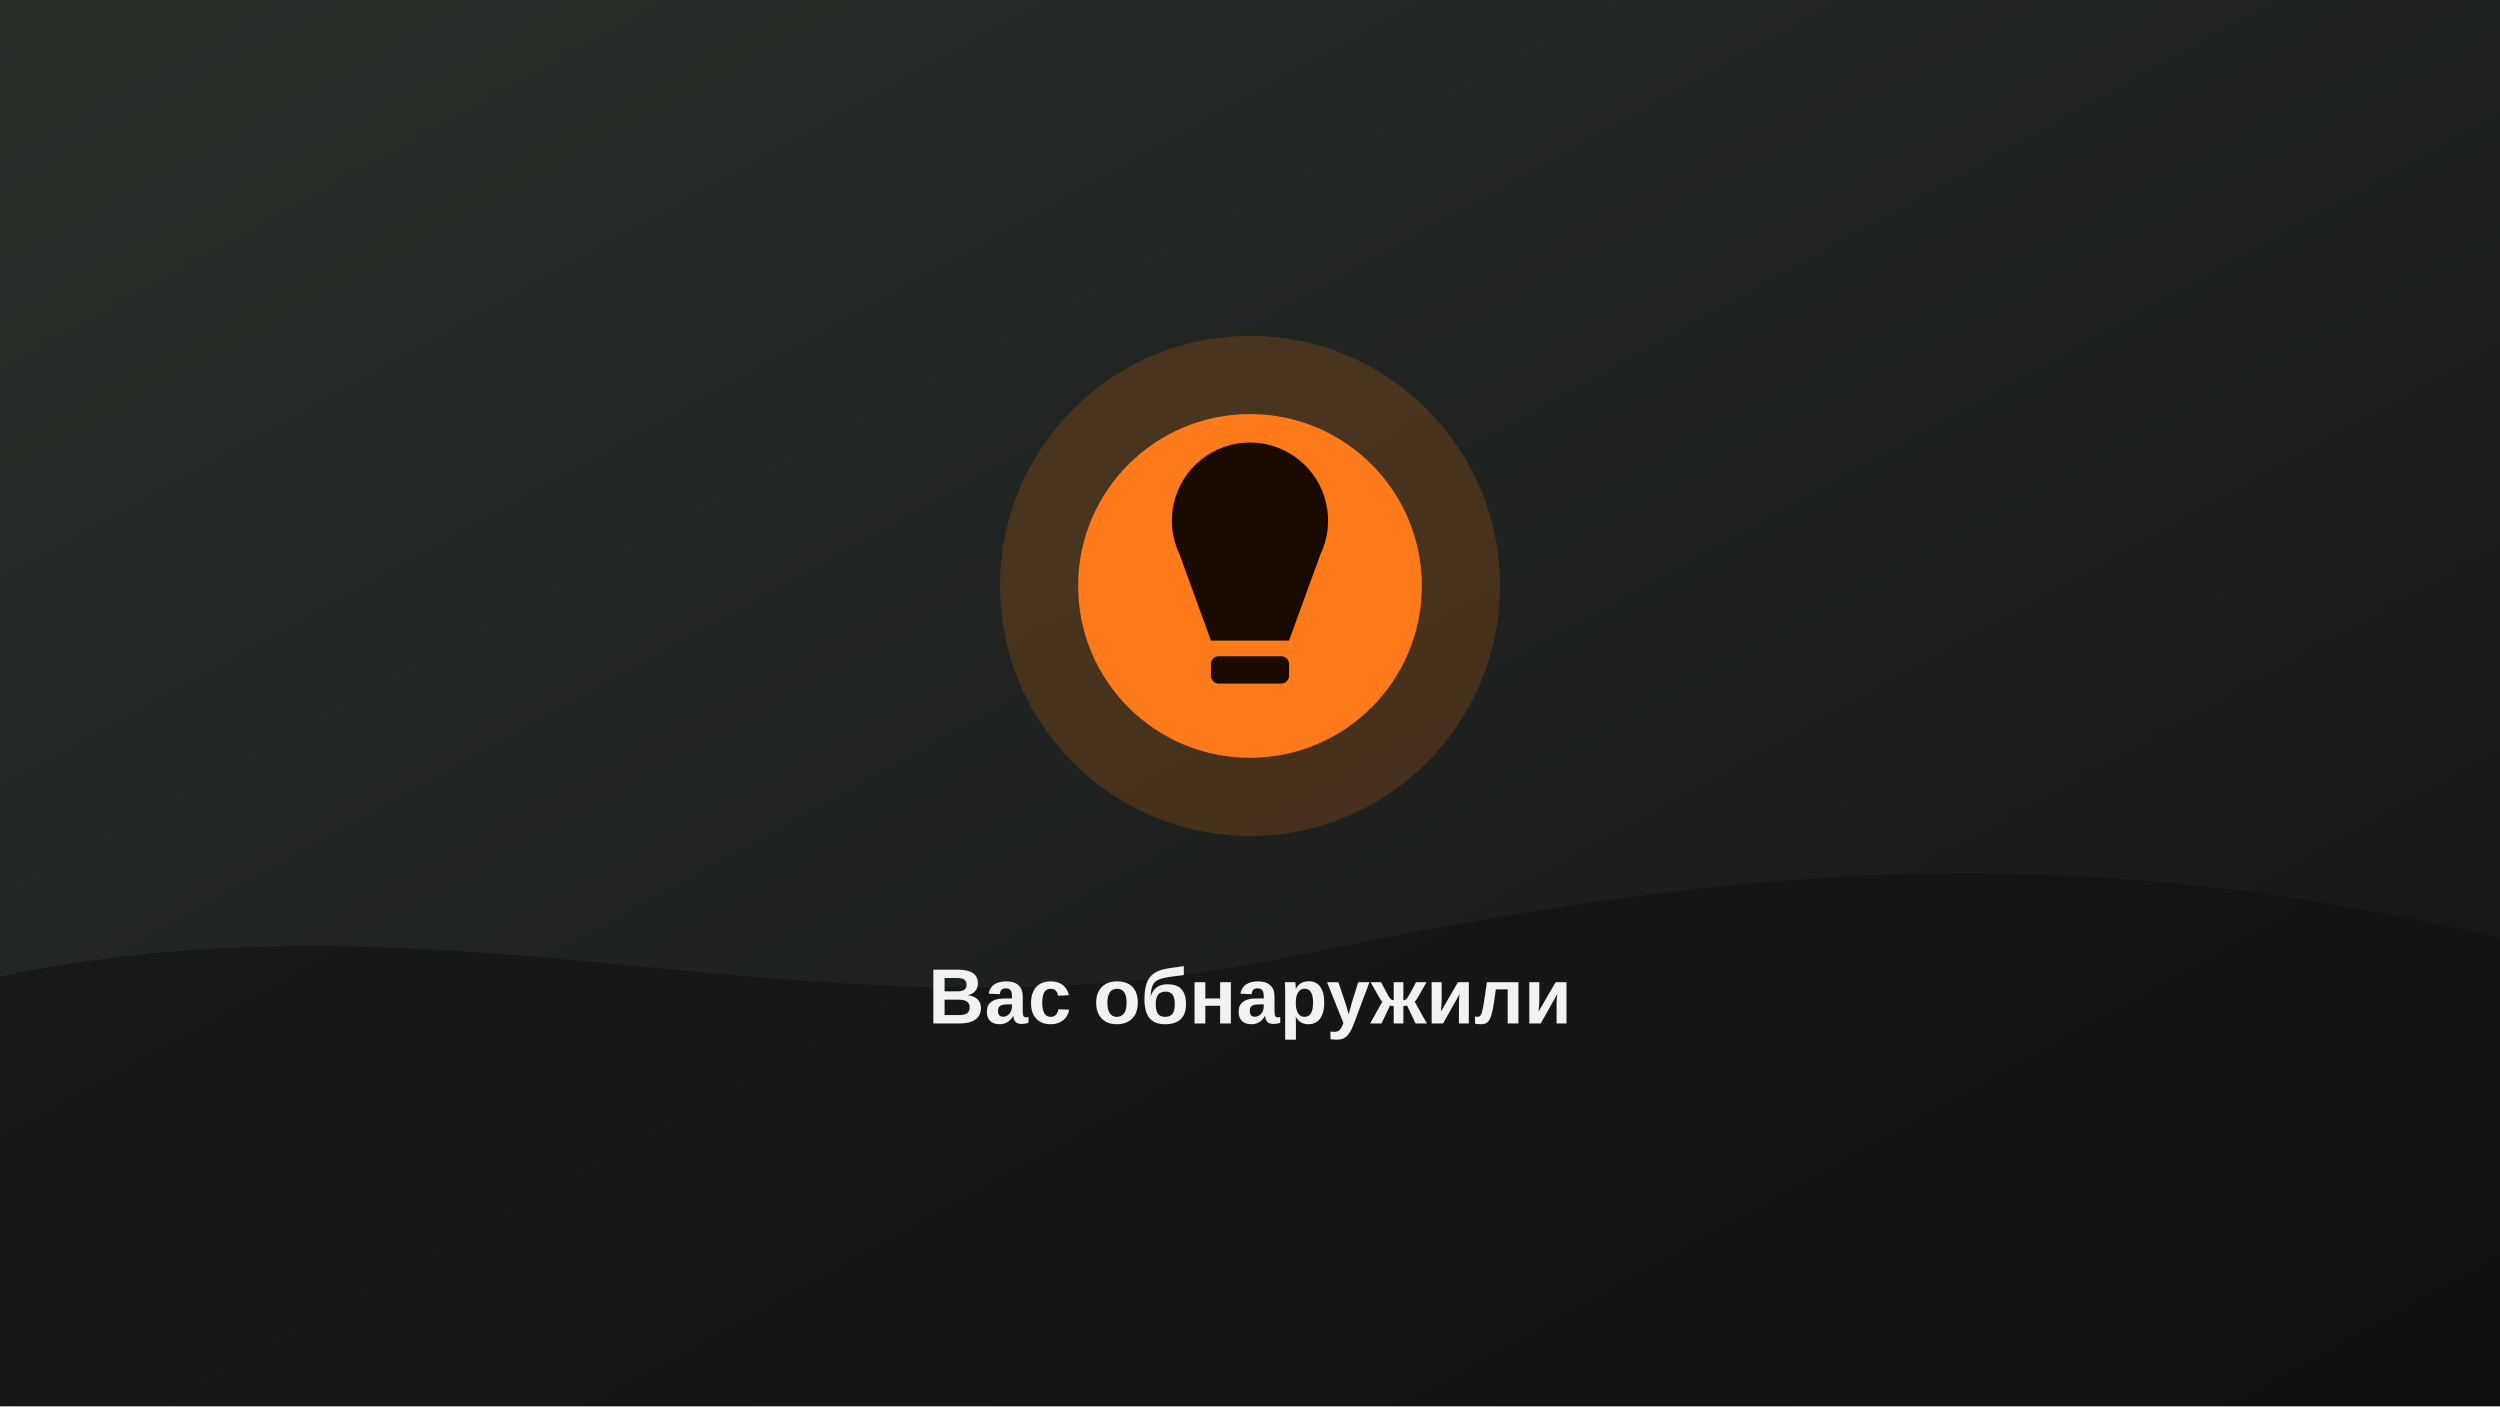
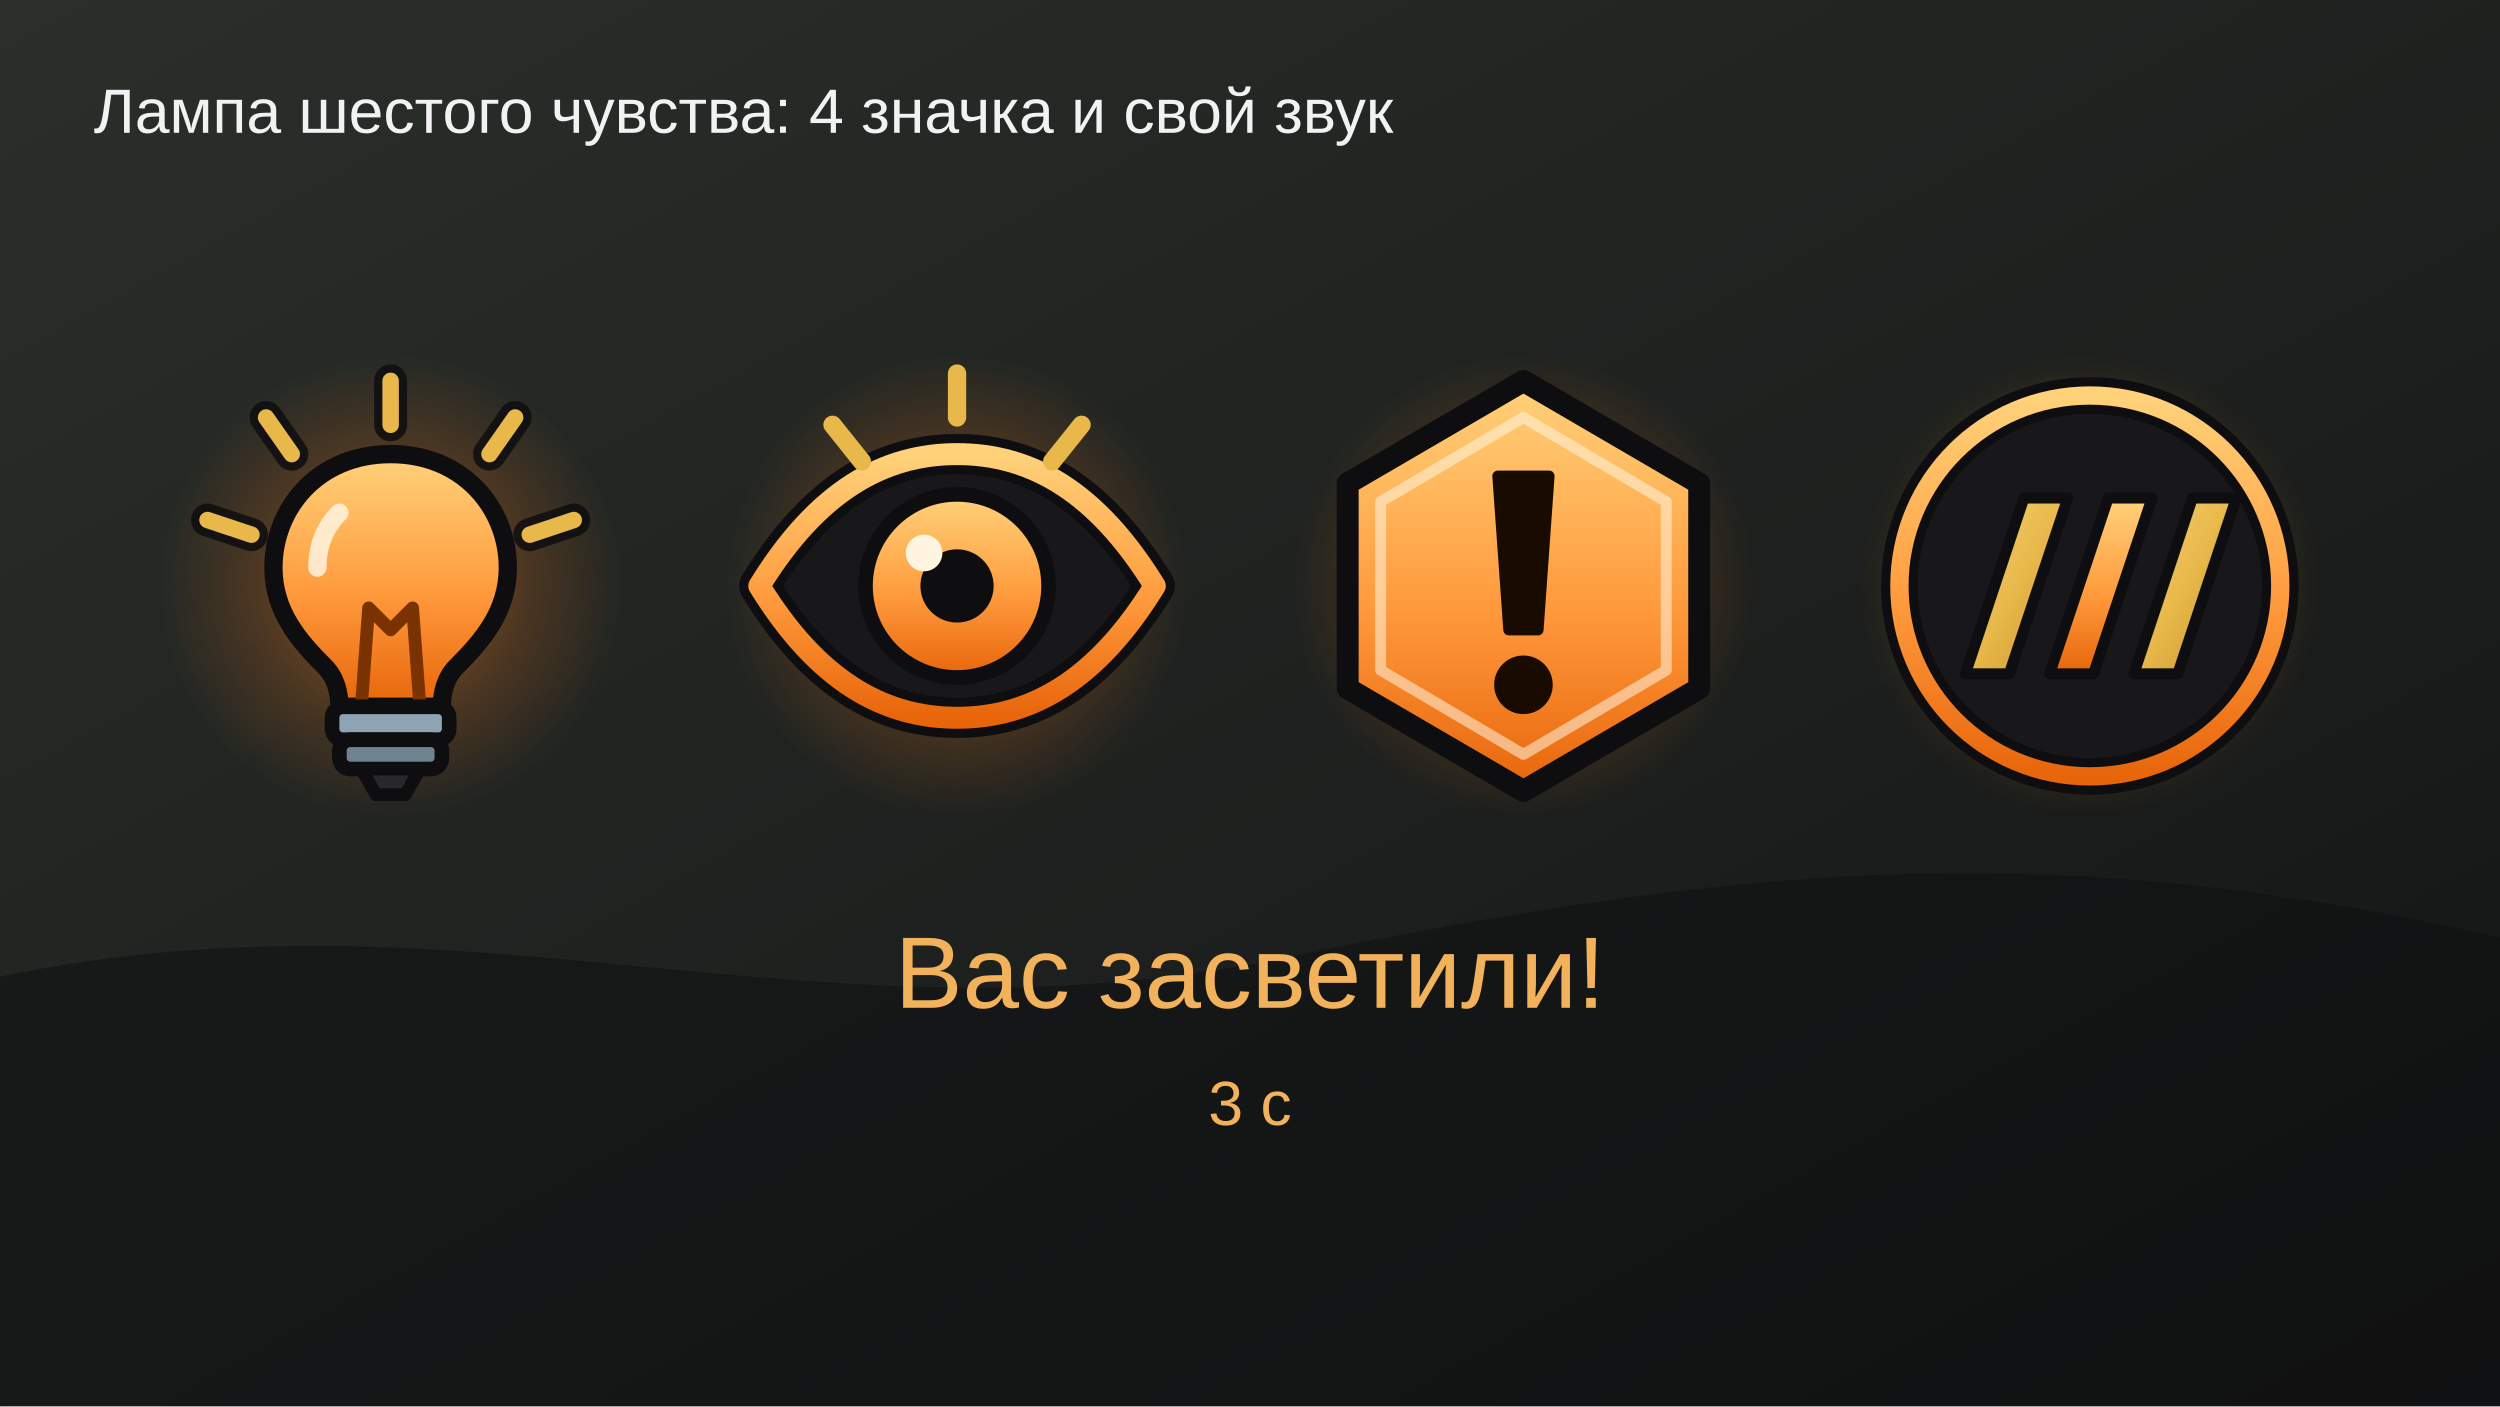
<svg xmlns="http://www.w3.org/2000/svg" width="640" height="360" viewBox="0 0 640 360">
  <defs>
    <linearGradient id="bg" x1="0" y1="0" x2="1" y2="1">
      <stop offset="0" stop-color="#2a2f2a" />
      <stop offset="0.6" stop-color="#1c1f1d" />
      <stop offset="1" stop-color="#121413" />
    </linearGradient>
  </defs>
  <rect width="640" height="360" fill="url(#bg)" />
  <path d="M0 250 C120 225 210 270 330 245 S530 215 640 240 V360 H0Z" fill="#0e0e10" opacity="0.55" />
-   <g transform="translate(320 150)">
-     <circle r="64" fill="#ff7a1a" fill-opacity="0.18" />
-     <circle r="44" fill="#ff7a1a" />
-     <path d="M-18 -8 A20 20 0 1 1 18 -8 L10 14 H-10Z" fill="#1a0b00" />
-     <rect x="-10" y="18" width="20" height="7" rx="2" fill="#1a0b00" />
-   </g>
-   <text x="320" y="262" font-family="Segoe UI, Arial, sans-serif" font-size="20" font-weight="700" fill="#f2f2f3" text-anchor="middle">Вас обнаружили</text>
+   <svg x="40" y="90" width="120" height="120" viewBox="0 0 128 128">
+     <defs>
+       <radialGradient id="s0glow" cx="0.5" cy="0.5" r="0.5">
+         <stop offset="0" stop-color="#ff7a1a" stop-opacity="0.55" />
+         <stop offset="0.6" stop-color="#ff7a1a" stop-opacity="0.18" />
+         <stop offset="1" stop-color="#ff7a1a" stop-opacity="0" />
+       </radialGradient>
+       <linearGradient id="s0hot" x1="0" y1="0" x2="0" y2="1">
+         <stop offset="0" stop-color="#ffd27a" />
+         <stop offset="0.55" stop-color="#ff9a3d" />
+         <stop offset="1" stop-color="#e8650a" />
+       </linearGradient>
+       <linearGradient id="s0gold" x1="0" y1="0" x2="1" y2="1">
+         <stop offset="0" stop-color="#f5d27a" />
+         <stop offset="0.5" stop-color="#e8b84a" />
+         <stop offset="1" stop-color="#c8912a" />
+       </linearGradient>
+     </defs>
+     <circle cx="64" cy="64" r="63" fill="url(#s0glow)" />
+     <path d="M64 8V20M30 18L37 28M98 18L91 28M14 46L26 50M114 46L102 50" stroke="#0e0e10" stroke-width="9" stroke-linecap="round" stroke-opacity="0.85" />
+     <path d="M64 8V20M30 18L37 28M98 18L91 28M14 46L26 50M114 46L102 50" stroke="#e8b84a" stroke-width="4.5" stroke-linecap="round" />
+     <path d="M64 28C44 28 32 43 32 59C32 71 39 79 46 86C49 89 50 93 50 97H78C78 93 79 89 82 86C89 79 96 71 96 59C96 43 84 28 64 28Z" fill="url(#s0hot)" stroke="#0e0e10" stroke-width="5" stroke-linejoin="round" />
+     <path d="M50 44C46 48 44 53 44 59" fill="none" stroke="#fff4e0" stroke-width="5" stroke-linecap="round" stroke-opacity="0.85" />
+     <path d="M56 97L58 70L64 76L70 70L72 97" fill="none" stroke="#7a3300" stroke-width="3.5" stroke-linejoin="round" />
+     <rect x="48" y="97" width="32" height="9" rx="3" fill="#8ea4b5" stroke="#0e0e10" stroke-width="4" />
+     <rect x="50" y="106" width="28" height="8" rx="3" fill="#6f8290" stroke="#0e0e10" stroke-width="4" />
+     <path d="M56 114H72L68 121H60Z" fill="#27272c" stroke="#0e0e10" stroke-width="3.5" stroke-linejoin="round" />
+   </svg>
+   <svg x="185" y="90" width="120" height="120" viewBox="0 0 128 128">
+     <defs>
+       <radialGradient id="s1glow" cx="0.5" cy="0.5" r="0.5">
+         <stop offset="0" stop-color="#ff7a1a" stop-opacity="0.55" />
+         <stop offset="0.6" stop-color="#ff7a1a" stop-opacity="0.18" />
+         <stop offset="1" stop-color="#ff7a1a" stop-opacity="0" />
+       </radialGradient>
+       <linearGradient id="s1hot" x1="0" y1="0" x2="0" y2="1">
+         <stop offset="0" stop-color="#ffd27a" />
+         <stop offset="0.55" stop-color="#ff9a3d" />
+         <stop offset="1" stop-color="#e8650a" />
+       </linearGradient>
+       <linearGradient id="s1gold" x1="0" y1="0" x2="1" y2="1">
+         <stop offset="0" stop-color="#f5d27a" />
+         <stop offset="0.5" stop-color="#e8b84a" />
+         <stop offset="1" stop-color="#c8912a" />
+       </linearGradient>
+     </defs>
+     <circle cx="64" cy="64" r="63" fill="url(#s1glow)" />
+     <path d="M10 64C26 38 44 28 64 28C84 28 102 38 118 64C102 90 84 100 64 100C44 100 26 90 10 64Z" fill="#18181b" stroke="#0e0e10" stroke-width="11" stroke-linejoin="round" />
+     <path d="M10 64C26 38 44 28 64 28C84 28 102 38 118 64C102 90 84 100 64 100C44 100 26 90 10 64Z" fill="none" stroke="url(#s1hot)" stroke-width="6" stroke-linejoin="round" />
+     <circle cx="64" cy="64" r="25" fill="url(#s1hot)" stroke="#0e0e10" stroke-width="4" />
+     <circle cx="64" cy="64" r="10" fill="#0e0e10" />
+     <circle cx="55" cy="55" r="5" fill="#fff4e0" />
+     <path d="M30 20L38 30M98 20L90 30M64 6V18" stroke="#e8b84a" stroke-width="5" stroke-linecap="round" />
+   </svg>
+   <svg x="330" y="90" width="120" height="120" viewBox="0 0 128 128">
+     <defs>
+       <radialGradient id="s2glow" cx="0.5" cy="0.5" r="0.5">
+         <stop offset="0" stop-color="#ff7a1a" stop-opacity="0.55" />
+         <stop offset="0.6" stop-color="#ff7a1a" stop-opacity="0.18" />
+         <stop offset="1" stop-color="#ff7a1a" stop-opacity="0" />
+       </radialGradient>
+       <linearGradient id="s2hot" x1="0" y1="0" x2="0" y2="1">
+         <stop offset="0" stop-color="#ffd27a" />
+         <stop offset="0.55" stop-color="#ff9a3d" />
+         <stop offset="1" stop-color="#e8650a" />
+       </linearGradient>
+       <linearGradient id="s2gold" x1="0" y1="0" x2="1" y2="1">
+         <stop offset="0" stop-color="#f5d27a" />
+         <stop offset="0.5" stop-color="#e8b84a" />
+         <stop offset="1" stop-color="#c8912a" />
+       </linearGradient>
+     </defs>
+     <circle cx="64" cy="64" r="63" fill="url(#s2glow)" />
+     <path d="M64 8L112 36V92L64 120L16 92V36Z" fill="url(#s2hot)" stroke="#0e0e10" stroke-width="6" stroke-linejoin="round" />
+     <path d="M64 18L103 41V87L64 110L25 87V41Z" fill="none" stroke="#fff4e0" stroke-opacity="0.55" stroke-width="3" stroke-linejoin="round" />
+     <path d="M57 34H71L68 76H60Z" fill="#1a0b00" stroke="#1a0b00" stroke-width="3" stroke-linejoin="round" />
+     <circle cx="64" cy="91" r="8" fill="#1a0b00" />
+   </svg>
+   <svg x="475" y="90" width="120" height="120" viewBox="0 0 128 128">
+     <defs>
+       <radialGradient id="s3glow" cx="0.5" cy="0.5" r="0.5">
+         <stop offset="0" stop-color="#ff7a1a" stop-opacity="0.55" />
+         <stop offset="0.6" stop-color="#ff7a1a" stop-opacity="0.18" />
+         <stop offset="1" stop-color="#ff7a1a" stop-opacity="0" />
+       </radialGradient>
+       <linearGradient id="s3hot" x1="0" y1="0" x2="0" y2="1">
+         <stop offset="0" stop-color="#ffd27a" />
+         <stop offset="0.55" stop-color="#ff9a3d" />
+         <stop offset="1" stop-color="#e8650a" />
+       </linearGradient>
+       <linearGradient id="s3gold" x1="0" y1="0" x2="1" y2="1">
+         <stop offset="0" stop-color="#f5d27a" />
+         <stop offset="0.5" stop-color="#e8b84a" />
+         <stop offset="1" stop-color="#c8912a" />
+       </linearGradient>
+     </defs>
+     <circle cx="64" cy="64" r="63" fill="url(#s3glow)" />
+     <circle cx="64" cy="64" r="52" fill="#18181b" stroke="#0e0e10" stroke-width="10" />
+     <circle cx="64" cy="64" r="52" fill="none" stroke="url(#s3hot)" stroke-width="5" />
+     <path d="M30 88L46 40H58L42 88Z" fill="url(#s3gold)" stroke="#0e0e10" stroke-width="3" stroke-linejoin="round" />
+     <path d="M53 88L69 40H81L65 88Z" fill="url(#s3hot)" stroke="#0e0e10" stroke-width="3" stroke-linejoin="round" />
+     <path d="M76 88L92 40H104L88 88Z" fill="url(#s3gold)" stroke="#0e0e10" stroke-width="3" stroke-linejoin="round" />
+   </svg>
+   <text x="320" y="258" font-family="Segoe UI, Arial, sans-serif" font-size="26" fill="#f2b25b" text-anchor="middle">Вас засветили!</text>
+   <text x="320" y="288" font-family="Segoe UI, Arial, sans-serif" font-size="16" fill="#f2b25b" text-anchor="middle">3 с</text>
+   <text x="24" y="34" font-family="Segoe UI, Arial, sans-serif" font-size="16" fill="#f2f2f3" text-anchor="start">Лампа шестого чувства: 4 значка и свой звук</text>
</svg>
